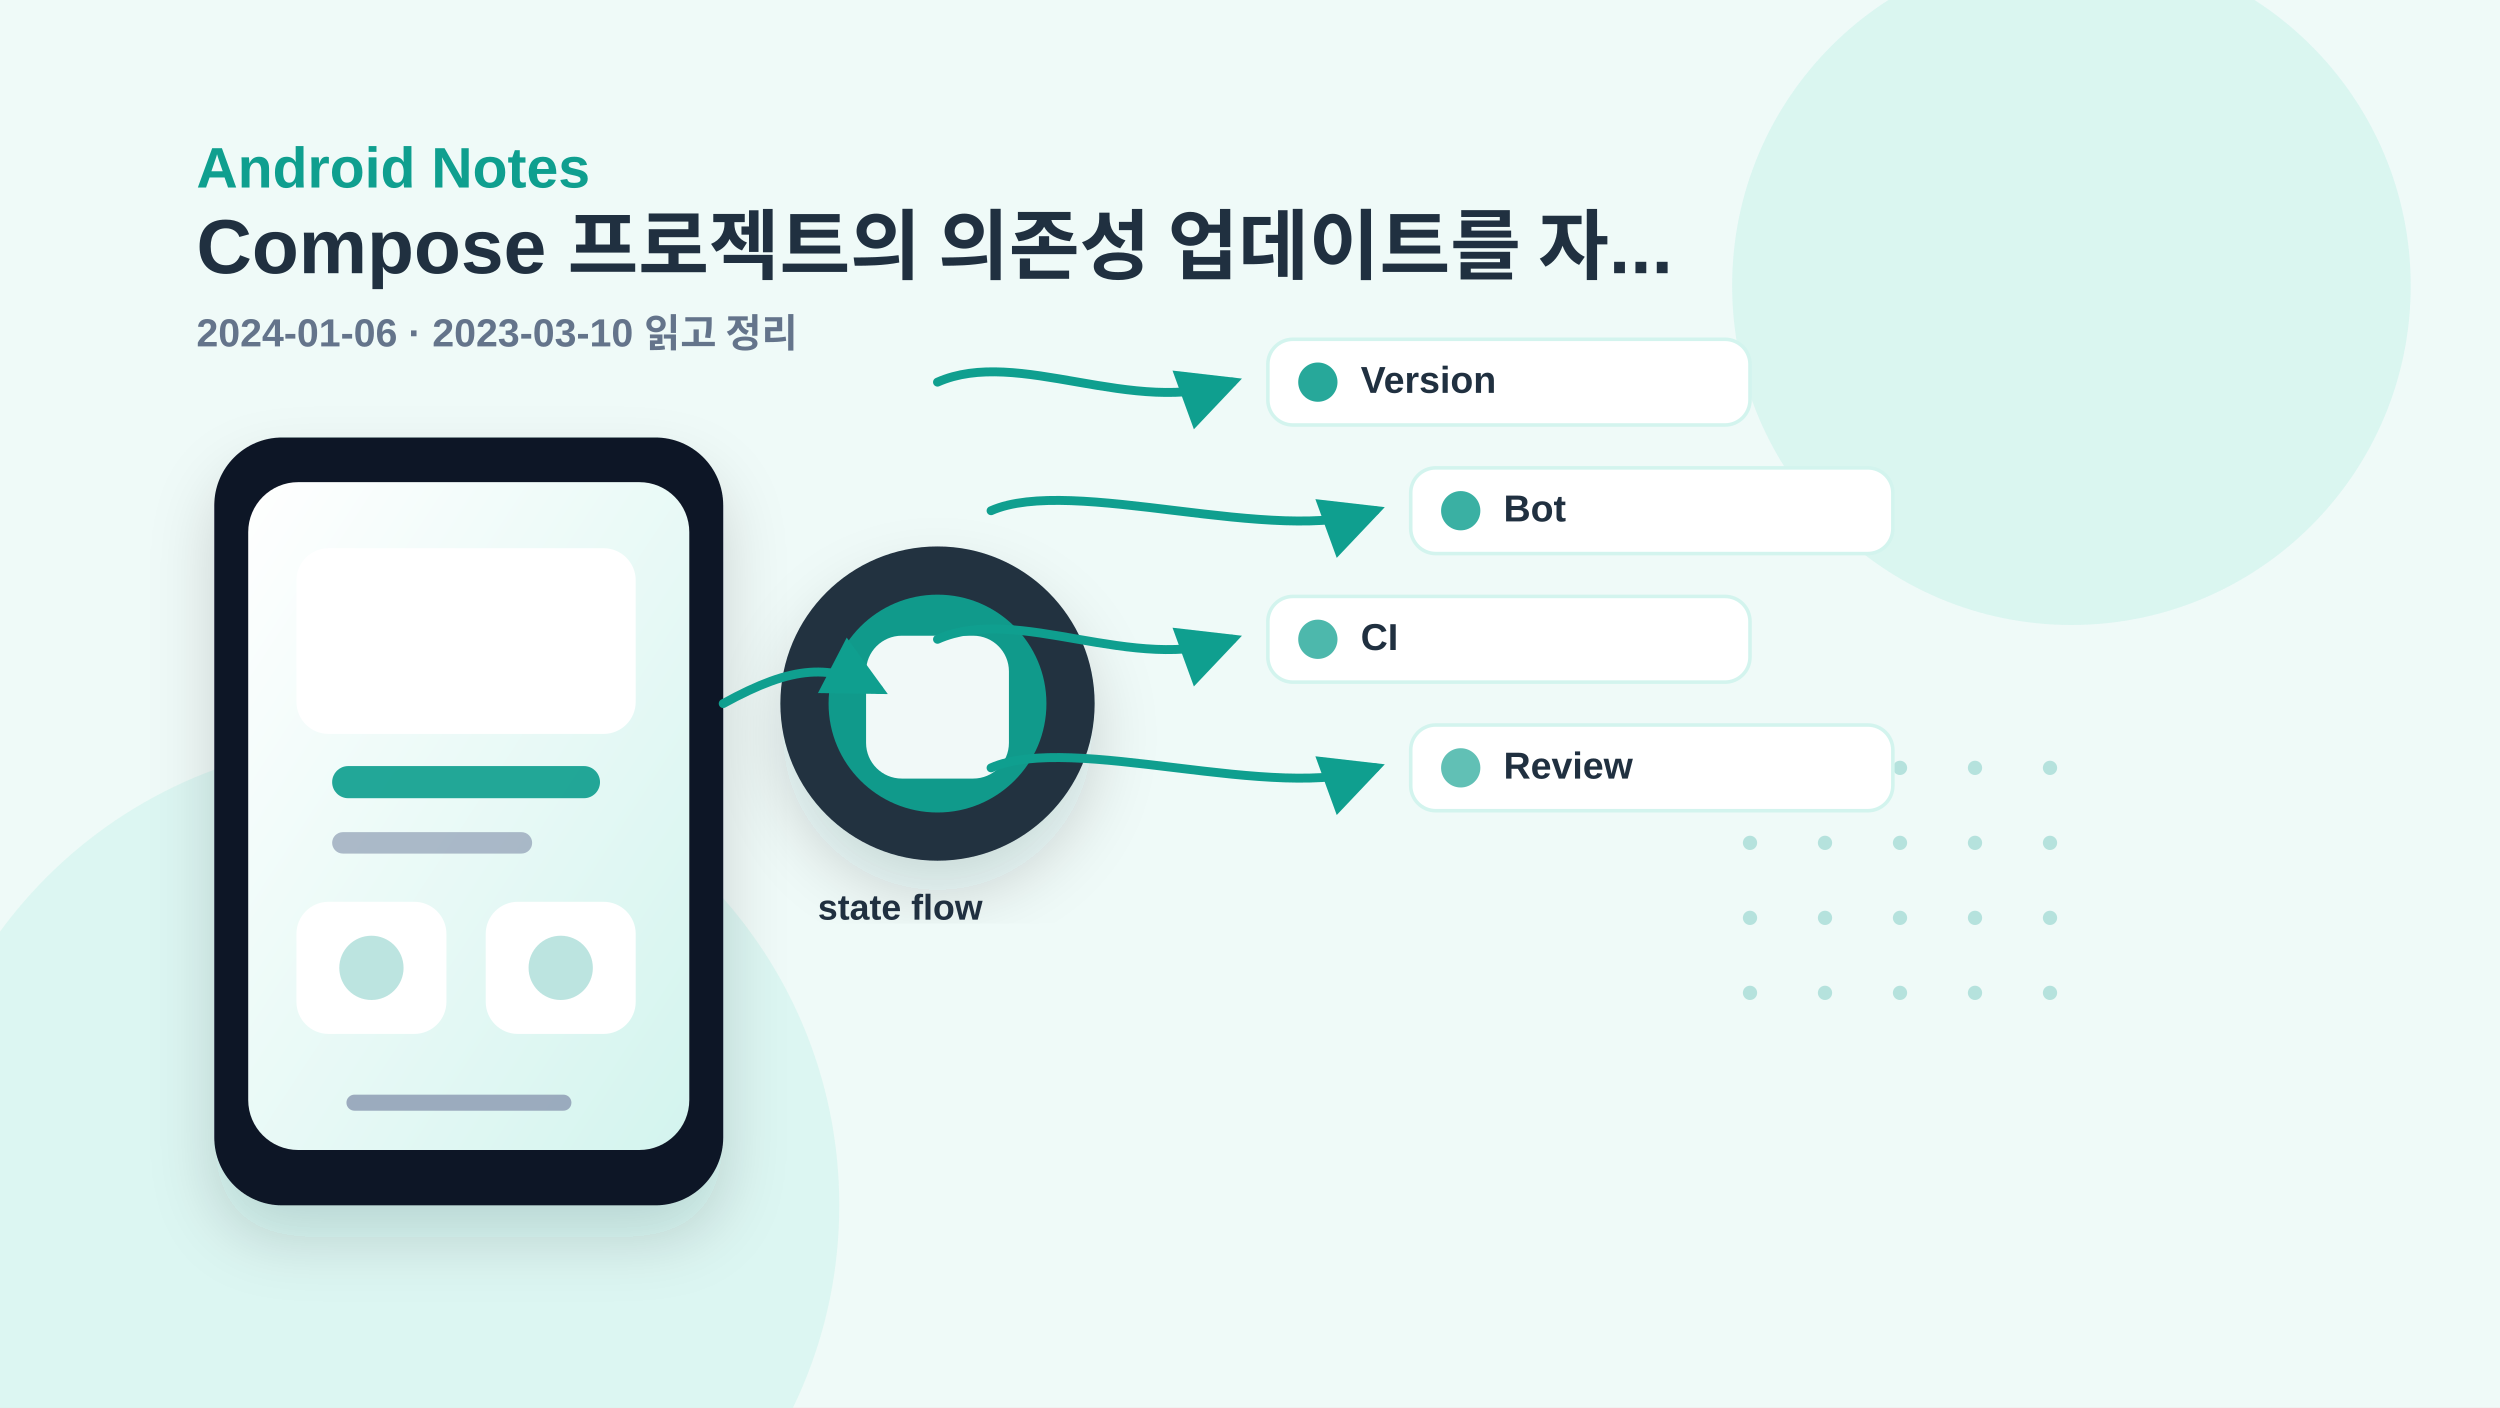
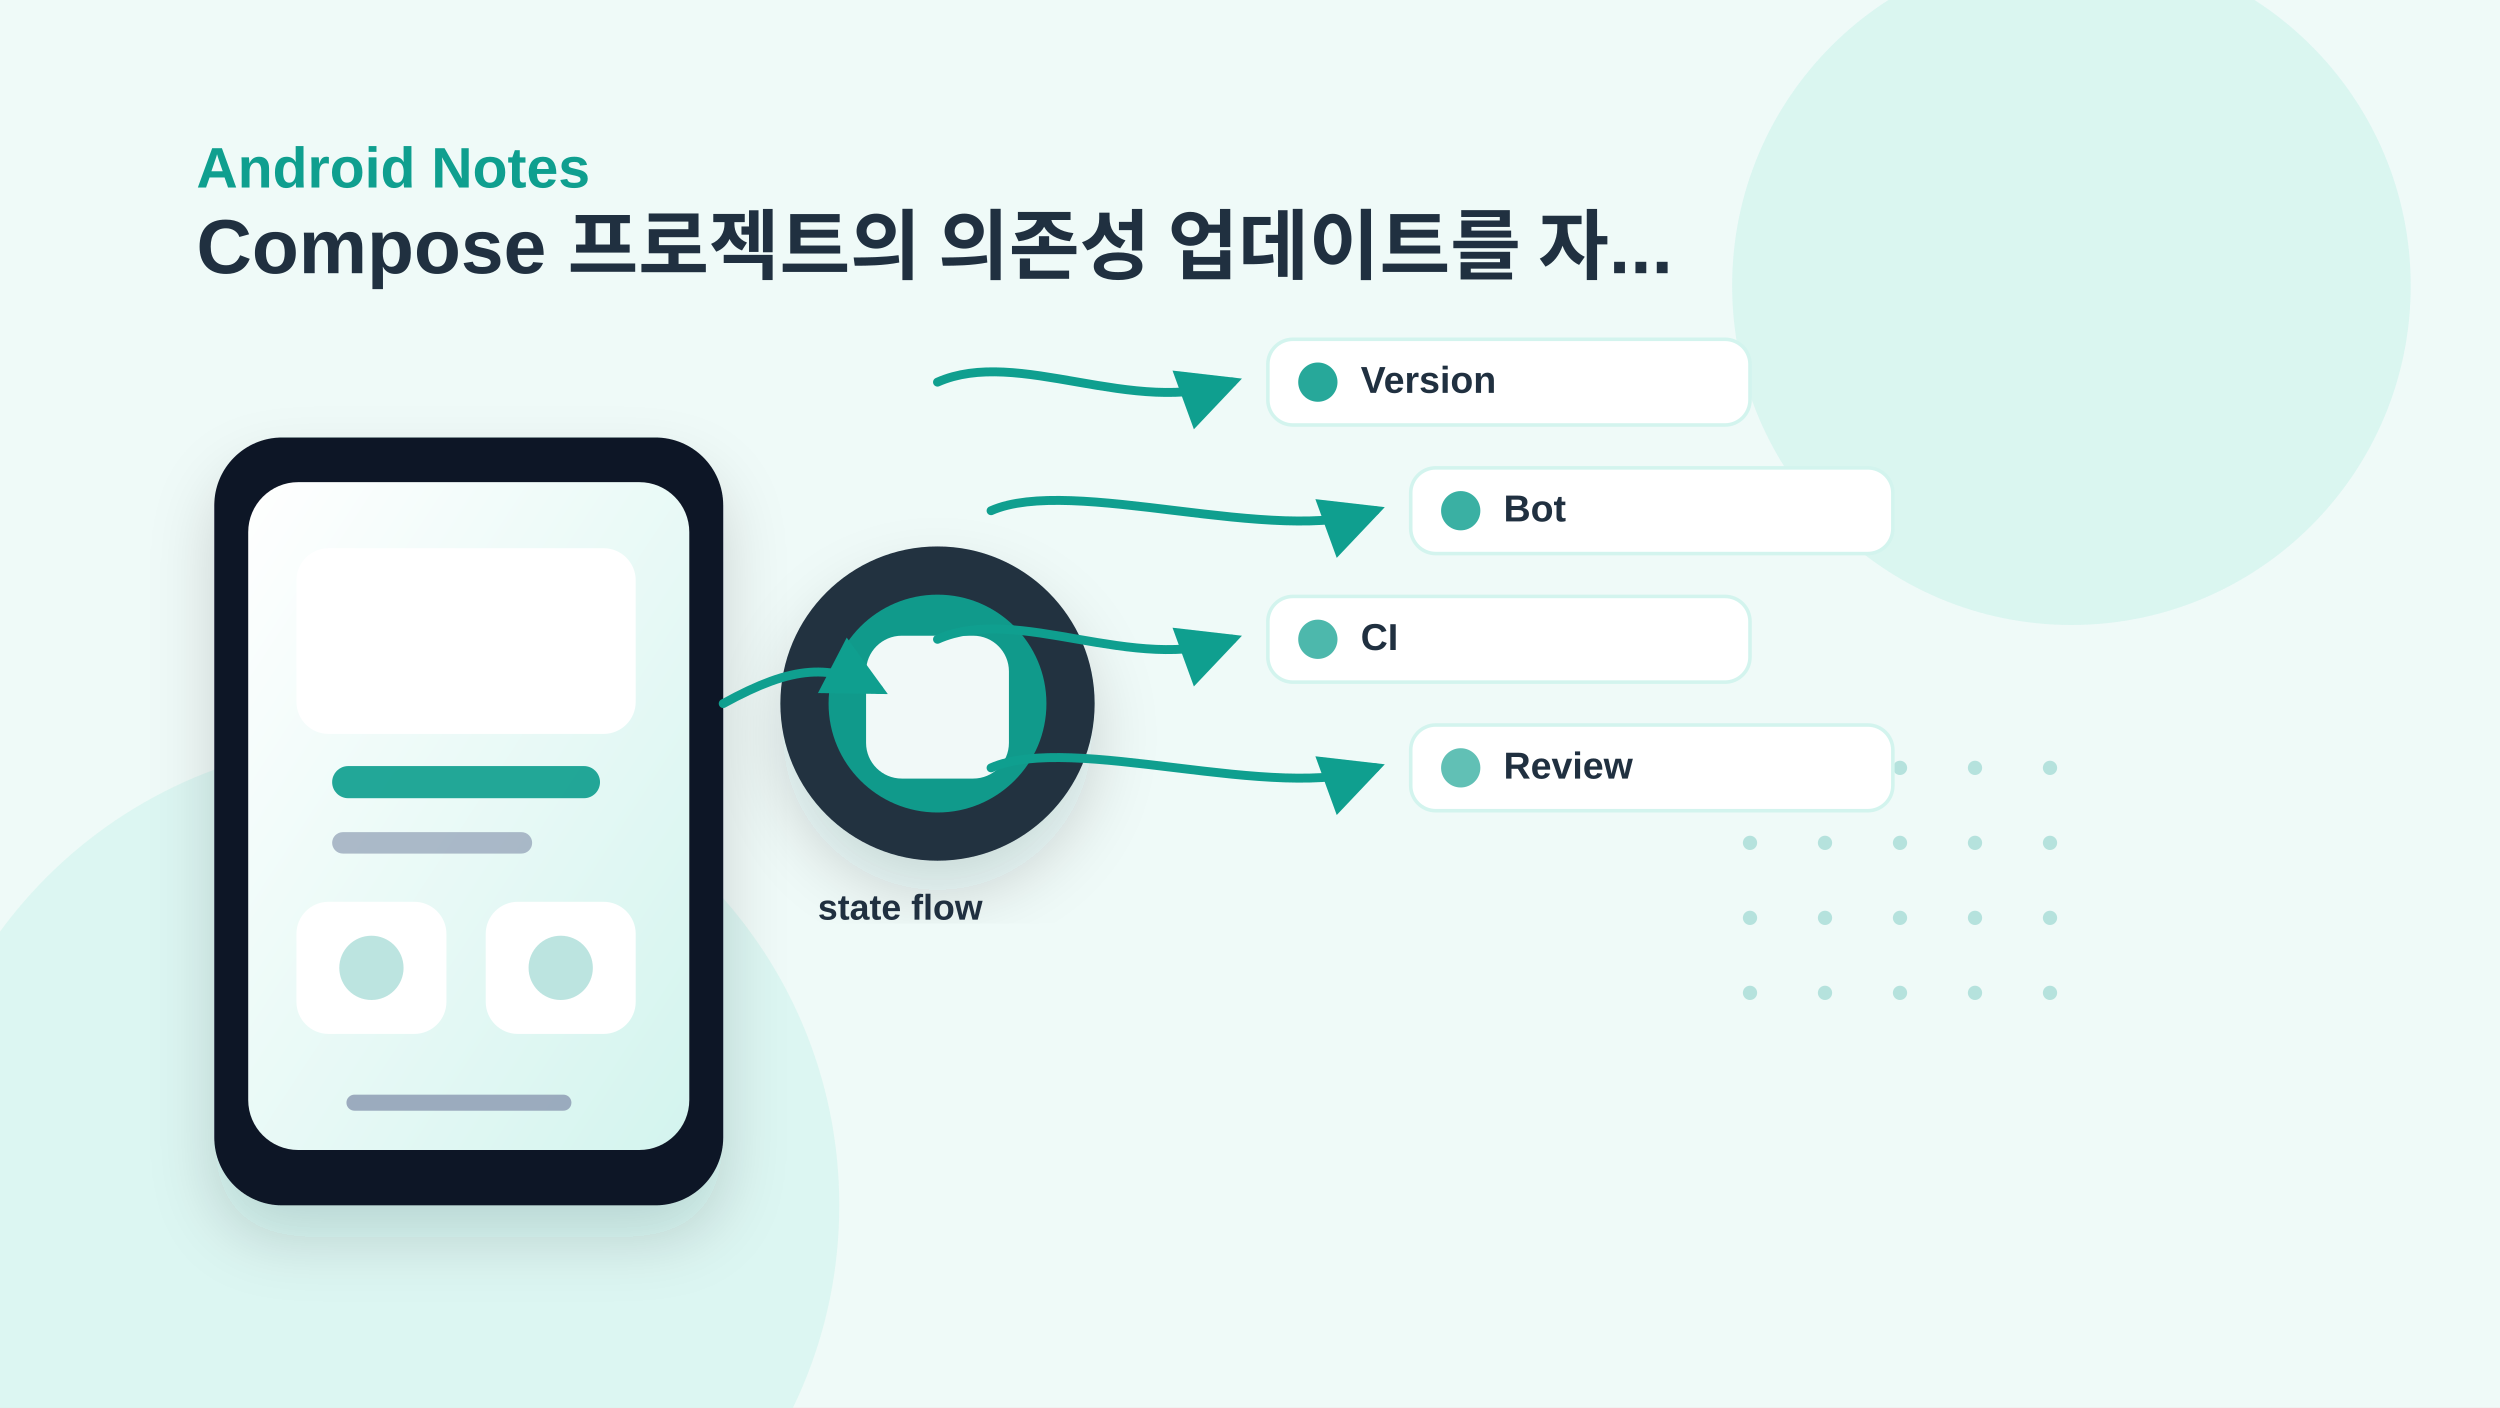
<svg xmlns="http://www.w3.org/2000/svg" width="1400" height="788" viewBox="0 0 1400 788" role="img" aria-label="Compose 프로젝트의 의존성 업데이트를 자동화하는 기준">
  <defs>
    <marker id="arrow" viewBox="0 0 12 12" refX="10" refY="6" markerWidth="7" markerHeight="7" orient="auto-start-reverse">
      <path d="M 0 0 L 12 6 L 0 12 z" fill="#0f9f8f" />
    </marker>
    <filter id="shadow" x="-20%" y="-20%" width="140%" height="140%">
      <feDropShadow dx="0" dy="18" stdDeviation="18" flood-color="#17202a" flood-opacity="0.16" />
    </filter>
    <linearGradient id="phone" x1="0" y1="0" x2="1" y2="1">
      <stop offset="0%" stop-color="#ffffff" />
      <stop offset="100%" stop-color="#d3f4ee" />
    </linearGradient>
  </defs>
  <rect width="1400" height="788" fill="#effaf8" />
  <circle cx="1160" cy="160" r="190" fill="#d3f4ee" opacity="0.75" />
  <circle cx="210" cy="675" r="260" fill="#d3f4ee" opacity="0.65" />
  <g opacity="0.26">
    <circle cx="980" cy="430" r="4" fill="#0f9f8f" />
    <circle cx="1022" cy="430" r="4" fill="#0f9f8f" />
    <circle cx="1064" cy="430" r="4" fill="#0f9f8f" />
    <circle cx="1106" cy="430" r="4" fill="#0f9f8f" />
    <circle cx="1148" cy="430" r="4" fill="#0f9f8f" />
    <circle cx="980" cy="472" r="4" fill="#0f9f8f" />
    <circle cx="1022" cy="472" r="4" fill="#0f9f8f" />
    <circle cx="1064" cy="472" r="4" fill="#0f9f8f" />
    <circle cx="1106" cy="472" r="4" fill="#0f9f8f" />
    <circle cx="1148" cy="472" r="4" fill="#0f9f8f" />
    <circle cx="980" cy="514" r="4" fill="#0f9f8f" />
    <circle cx="1022" cy="514" r="4" fill="#0f9f8f" />
    <circle cx="1064" cy="514" r="4" fill="#0f9f8f" />
    <circle cx="1106" cy="514" r="4" fill="#0f9f8f" />
    <circle cx="1148" cy="514" r="4" fill="#0f9f8f" />
    <circle cx="980" cy="556" r="4" fill="#0f9f8f" />
    <circle cx="1022" cy="556" r="4" fill="#0f9f8f" />
    <circle cx="1064" cy="556" r="4" fill="#0f9f8f" />
    <circle cx="1106" cy="556" r="4" fill="#0f9f8f" />
    <circle cx="1148" cy="556" r="4" fill="#0f9f8f" />
  </g>
  <text x="110" y="105" font-family="Arial, Apple SD Gothic Neo, sans-serif" font-size="32" fill="#0f9f8f" font-weight="800">Android Notes</text>
  <text x="110" y="153" font-family="Arial, Apple SD Gothic Neo, sans-serif" font-size="43" fill="#203040" font-weight="800">Compose 프로젝트의 의존성 업데이트를 자...</text>
-   <text x="110" y="194" font-family="Arial, Apple SD Gothic Neo, sans-serif" font-size="22" fill="#64748b" font-weight="600">2024-01-06 · 2023-03-10 읽고 정리</text>
  <g filter="url(#shadow)">
    <rect x="120" y="245" width="285" height="430" rx="38" fill="#111827" />
    <rect x="139" y="270" width="247" height="374" rx="28" fill="url(#phone)" />
    <rect x="166" y="307" width="190" height="104" rx="18" fill="#ffffff" />
    <rect x="186" y="429" width="150" height="18" rx="9" fill="#0f9f8f" opacity="0.92" />
    <rect x="186" y="466" width="112" height="12" rx="6" fill="#94a3b8" opacity="0.75" />
    <rect x="166" y="505" width="84" height="74" rx="18" fill="#ffffff" />
    <rect x="272" y="505" width="84" height="74" rx="18" fill="#ffffff" />
    <circle cx="208" cy="542" r="18" fill="#0f9f8f" opacity="0.28" />
    <circle cx="314" cy="542" r="18" fill="#0f9f8f" opacity="0.28" />
    <rect x="194" y="613" width="126" height="9" rx="4.5" fill="#94a3b8" opacity="0.9" />
  </g>
  <g>
    <circle cx="525" cy="394" r="88" fill="#203040" filter="url(#shadow)" />
    <circle cx="525" cy="394" r="61" fill="#0f9f8f" opacity="0.95" />
    <rect x="485" y="356" width="80" height="80" rx="20" fill="#ffffff" opacity="0.94" />
    <path d="M 405 394 C 445 372, 465 372, 492 386" fill="none" stroke="#0f9f8f" stroke-width="5" stroke-linecap="round" marker-end="url(#arrow)" />
    <text x="458" y="515" font-family="Arial, Apple SD Gothic Neo, sans-serif" font-size="20" fill="#203040" font-weight="800">state flow</text>
  </g>
  <path d="M 525 214 C 570 194, 635 234, 690 214" fill="none" stroke="#0f9f8f" stroke-width="5" stroke-linecap="round" marker-end="url(#arrow)" />
  <path d="M 555 286 C 600 266, 715 306, 770 286" fill="none" stroke="#0f9f8f" stroke-width="5" stroke-linecap="round" marker-end="url(#arrow)" />
  <path d="M 525 358 C 570 338, 635 378, 690 358" fill="none" stroke="#0f9f8f" stroke-width="5" stroke-linecap="round" marker-end="url(#arrow)" />
  <path d="M 555 430 C 600 410, 715 450, 770 430" fill="none" stroke="#0f9f8f" stroke-width="5" stroke-linecap="round" marker-end="url(#arrow)" />
  <rect x="710" y="190" width="270" height="48" rx="14" fill="#ffffff" stroke="#d3f4ee" stroke-width="2" />
  <circle cx="738" cy="214" r="11" fill="#0f9f8f" opacity="0.9" />
  <text x="762" y="220" font-family="Arial, Apple SD Gothic Neo, sans-serif" font-size="21" fill="#203040" font-weight="700">Version</text>
  <rect x="790" y="262" width="270" height="48" rx="14" fill="#ffffff" stroke="#d3f4ee" stroke-width="2" />
  <circle cx="818" cy="286" r="11" fill="#0f9f8f" opacity="0.82" />
  <text x="842" y="292" font-family="Arial, Apple SD Gothic Neo, sans-serif" font-size="21" fill="#203040" font-weight="700">Bot</text>
  <rect x="710" y="334" width="270" height="48" rx="14" fill="#ffffff" stroke="#d3f4ee" stroke-width="2" />
  <circle cx="738" cy="358" r="11" fill="#0f9f8f" opacity="0.74" />
  <text x="762" y="364" font-family="Arial, Apple SD Gothic Neo, sans-serif" font-size="21" fill="#203040" font-weight="700">CI</text>
  <rect x="790" y="406" width="270" height="48" rx="14" fill="#ffffff" stroke="#d3f4ee" stroke-width="2" />
  <circle cx="818" cy="430" r="11" fill="#0f9f8f" opacity="0.66" />
  <text x="842" y="436" font-family="Arial, Apple SD Gothic Neo, sans-serif" font-size="21" fill="#203040" font-weight="700">Review</text>
</svg>
